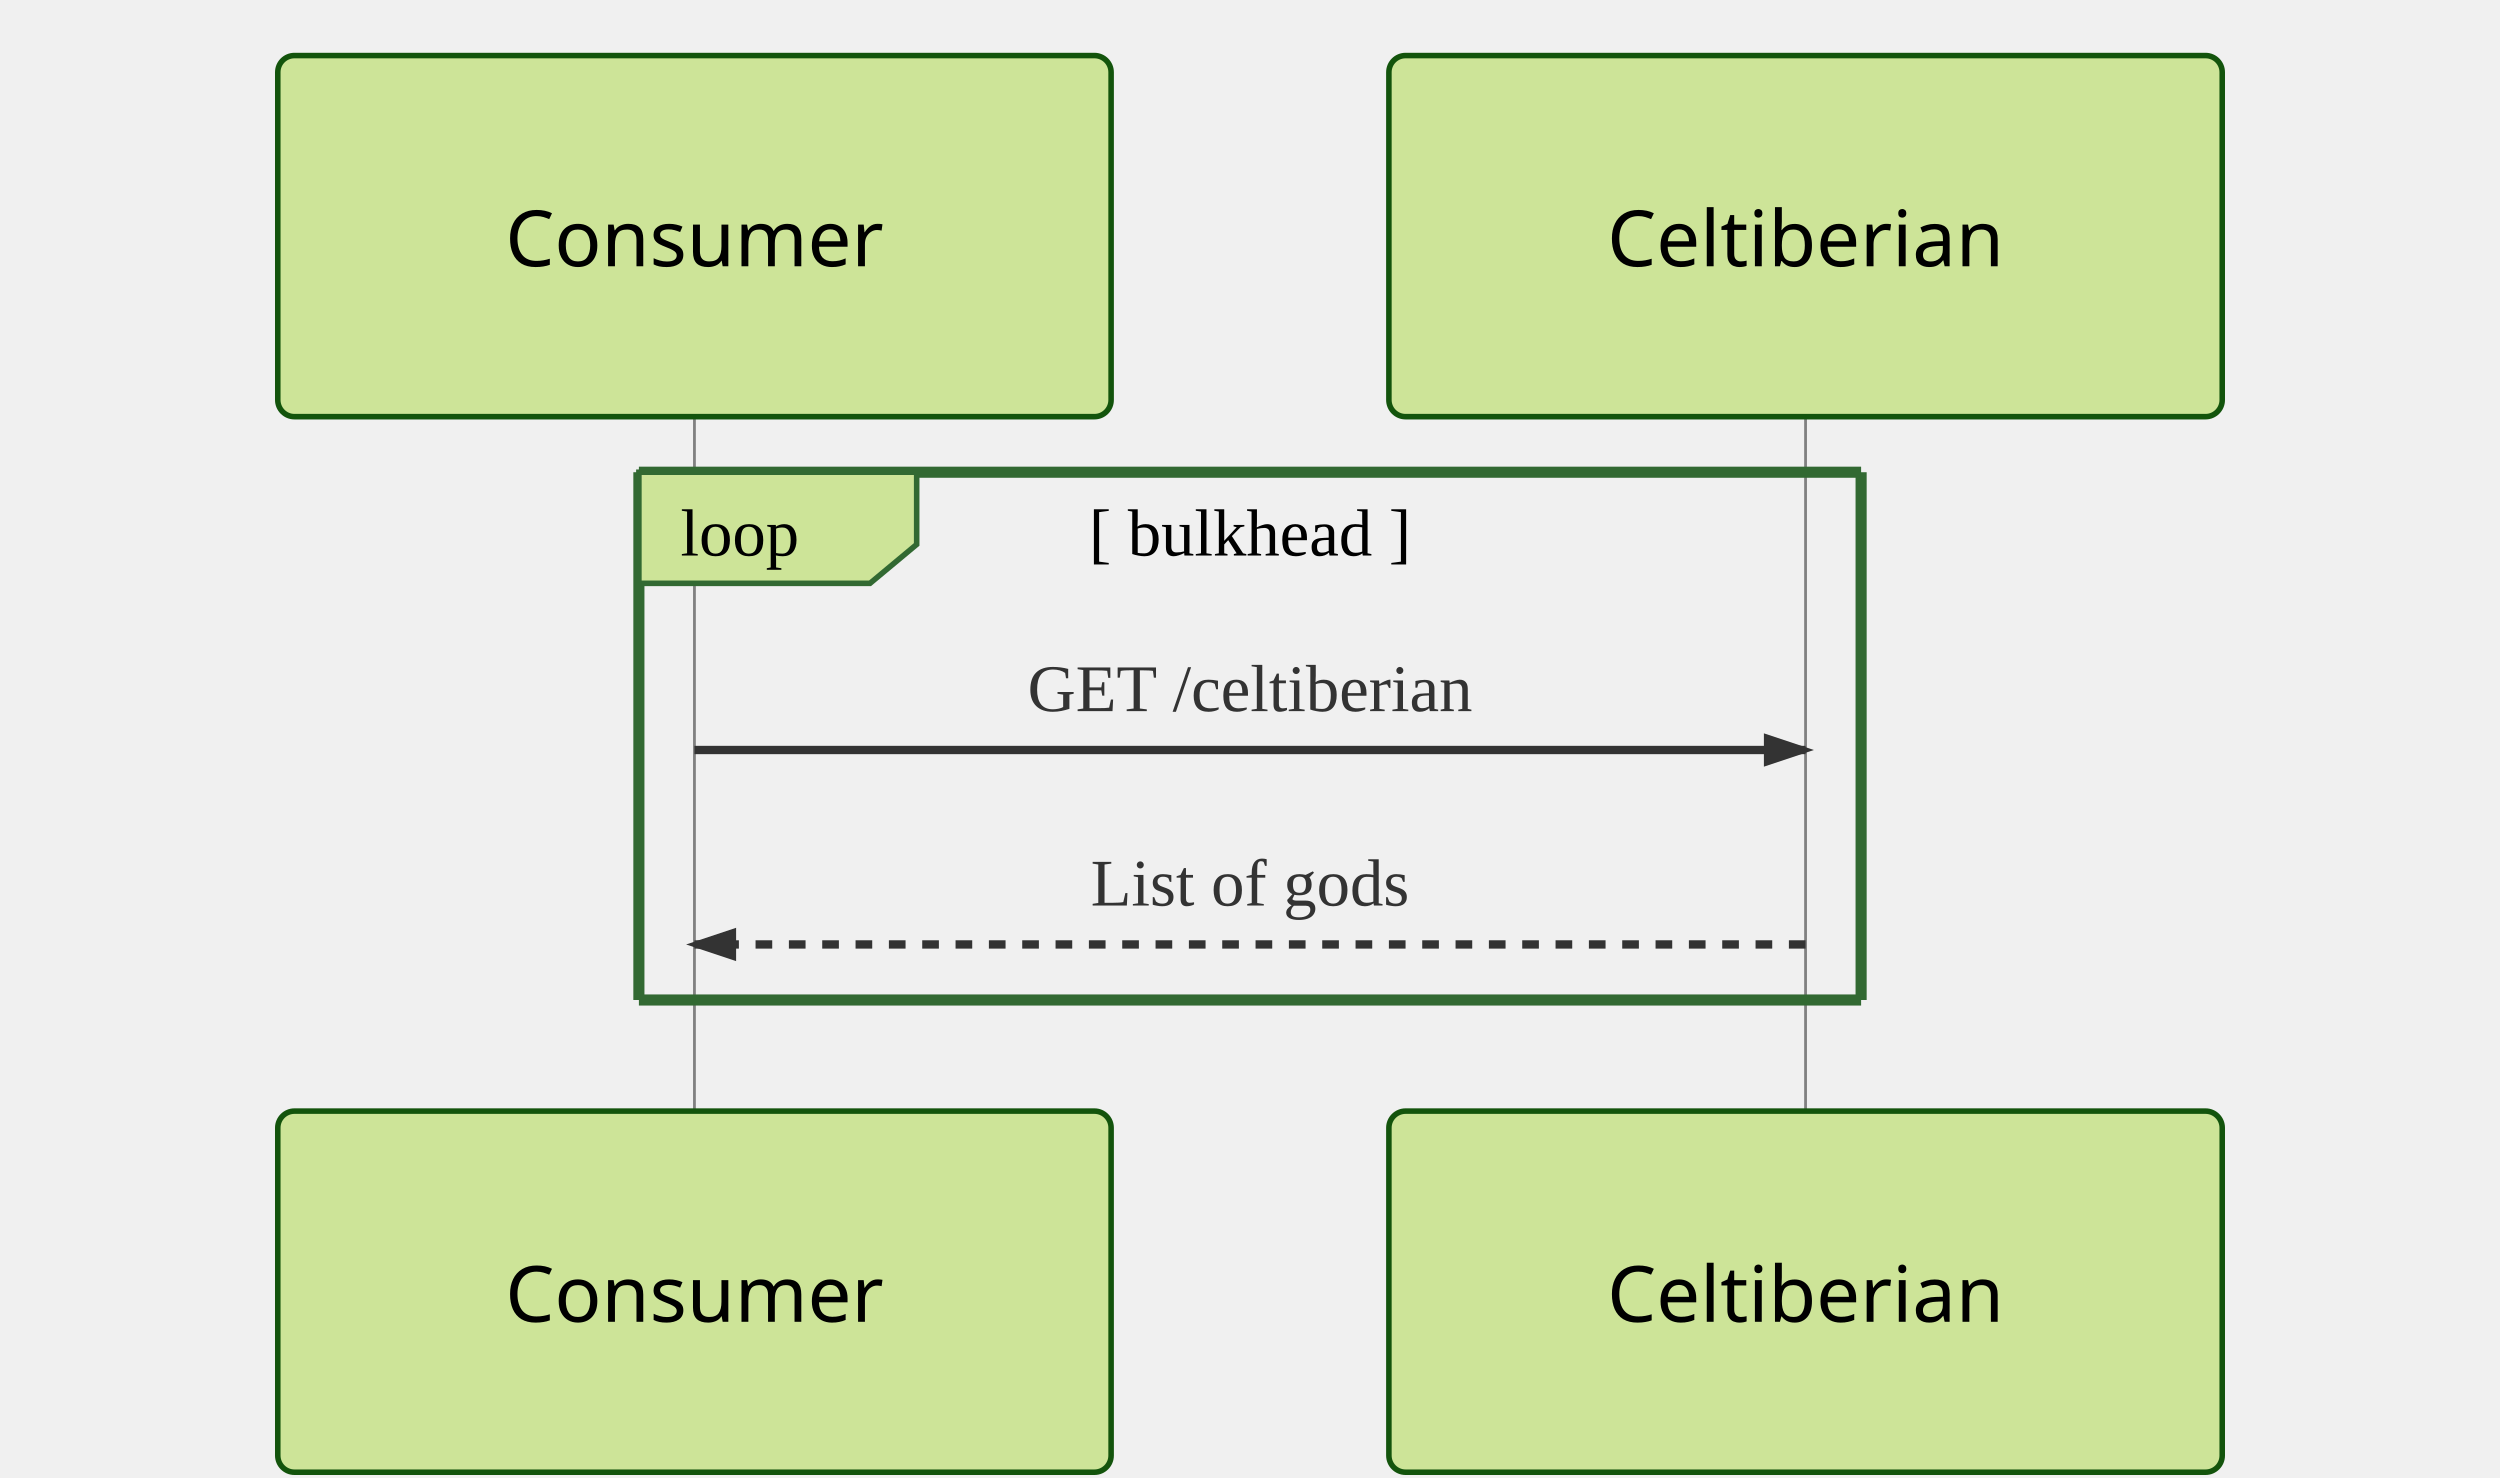
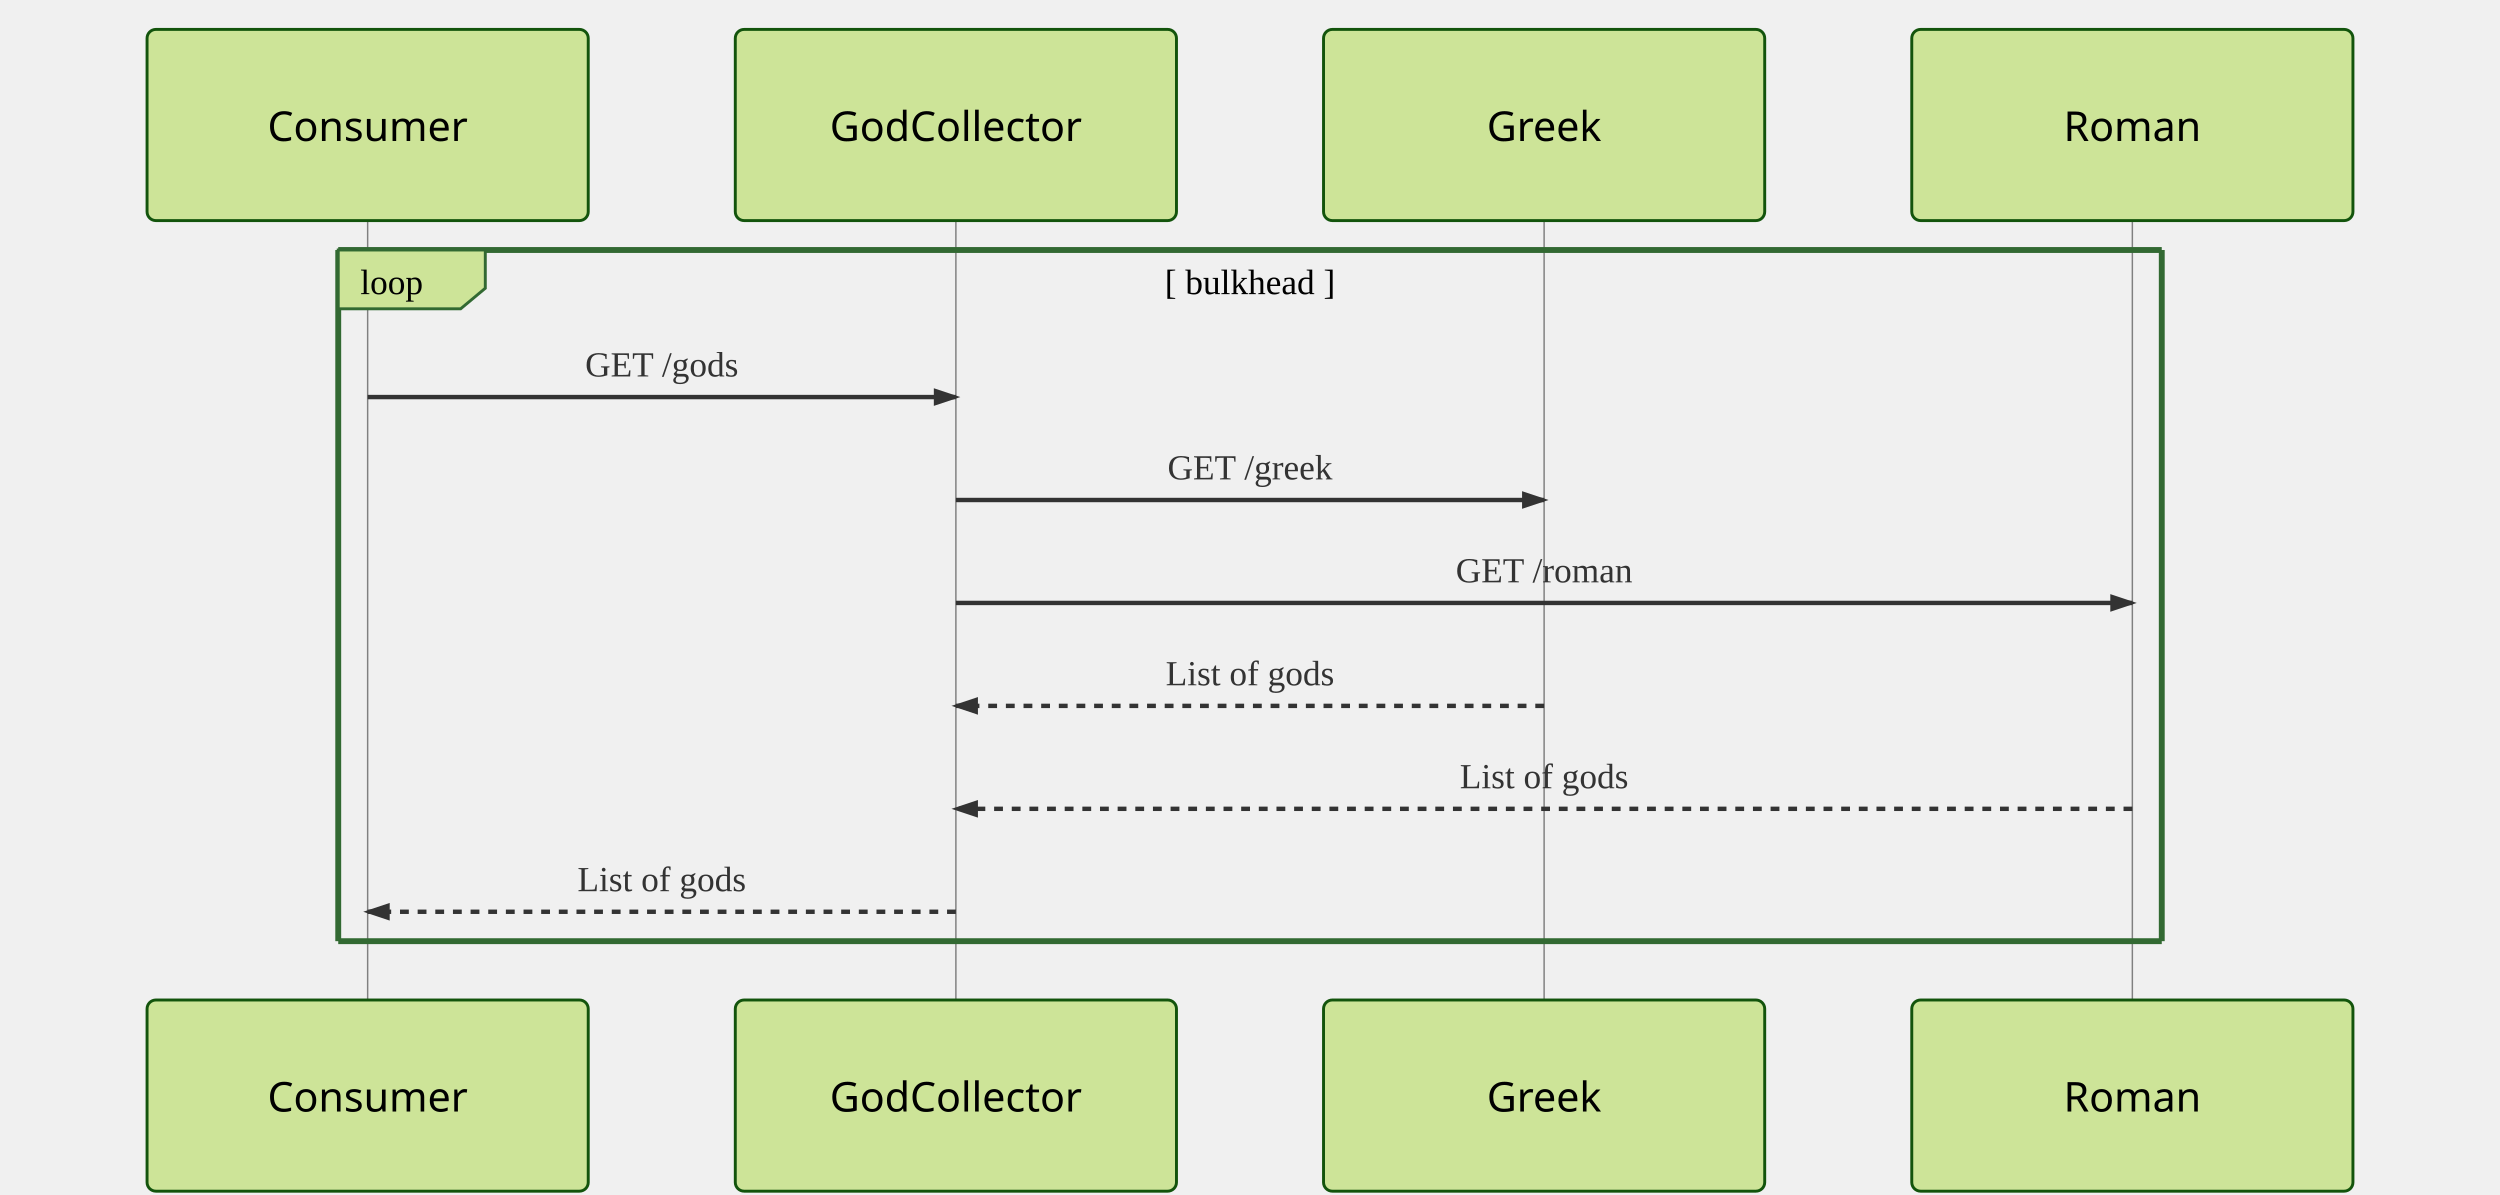
- <svg xmlns="http://www.w3.org/2000/svg" id="mermaid-1567847510142" width="100%" height="100%" style="max-width:450px;" viewBox="-50 -10 450 266">
+ <svg xmlns="http://www.w3.org/2000/svg" id="mermaid-1567847907177" width="100%" height="100%" style="max-width:850px;" viewBox="-50 -10 850 406">
  <style>


- #mermaid-1567847510142 .label {
+ #mermaid-1567847907177 .label {
  font-family: 'trebuchet ms', verdana, arial;
  color: #333; }

- #mermaid-1567847510142 .label text {
-   fill: #333; }
- 
- #mermaid-1567847510142 .node rect,
- #mermaid-1567847510142 .node circle,
- #mermaid-1567847510142 .node ellipse,
- #mermaid-1567847510142 .node polygon {
+ #mermaid-1567847907177 .label text {
+   fill: #333; }
+ 
+ #mermaid-1567847907177 .node rect,
+ #mermaid-1567847907177 .node circle,
+ #mermaid-1567847907177 .node ellipse,
+ #mermaid-1567847907177 .node polygon {
  fill: #cde498;
  stroke: #13540c;
  stroke-width: 1px; }

- #mermaid-1567847510142 .node.clickable {
+ #mermaid-1567847907177 .node.clickable {
  cursor: pointer; }

- #mermaid-1567847510142 .arrowheadPath {
+ #mermaid-1567847907177 .arrowheadPath {
  fill: green; }

- #mermaid-1567847510142 .edgePath .path {
+ #mermaid-1567847907177 .edgePath .path {
  stroke: green;
  stroke-width: 1.5px; }

- #mermaid-1567847510142 .edgeLabel {
+ #mermaid-1567847907177 .edgeLabel {
  background-color: #e8e8e8; }

- #mermaid-1567847510142 .cluster rect {
+ #mermaid-1567847907177 .cluster rect {
  fill: #cdffb2;
  stroke: #6eaa49;
  stroke-width: 1px; }

- #mermaid-1567847510142 .cluster text {
-   fill: #333; }
- 
- #mermaid-1567847510142 div.mermaidTooltip {
+ #mermaid-1567847907177 .cluster text {
+   fill: #333; }
+ 
+ #mermaid-1567847907177 div.mermaidTooltip {
  position: absolute;
  text-align: center;
  max-width: 200px;
  padding: 2px;
  font-family: 'trebuchet ms', verdana, arial;
  font-size: 12px;
  background: #cdffb2;
  border: 1px solid #6eaa49;
  border-radius: 2px;
  pointer-events: none;
  z-index: 100; }

- #mermaid-1567847510142 .actor {
+ #mermaid-1567847907177 .actor {
  stroke: #13540c;
  fill: #cde498; }

- #mermaid-1567847510142 text.actor {
+ #mermaid-1567847907177 text.actor {
  fill: black;
  stroke: none; }

- #mermaid-1567847510142 .actor-line {
+ #mermaid-1567847907177 .actor-line {
  stroke: grey; }

- #mermaid-1567847510142 .messageLine0 {
+ #mermaid-1567847907177 .messageLine0 {
  stroke-width: 1.5;
  stroke-dasharray: '2 2';
  stroke: #333; }

- #mermaid-1567847510142 .messageLine1 {
+ #mermaid-1567847907177 .messageLine1 {
  stroke-width: 1.5;
  stroke-dasharray: '2 2';
  stroke: #333; }

- #mermaid-1567847510142 #arrowhead {
-   fill: #333; }
- 
- #mermaid-1567847510142 .sequenceNumber {
+ #mermaid-1567847907177 #arrowhead {
+   fill: #333; }
+ 
+ #mermaid-1567847907177 .sequenceNumber {
  fill: white; }

- #mermaid-1567847510142 #sequencenumber {
-   fill: #333; }
- 
- #mermaid-1567847510142 #crosshead path {
+ #mermaid-1567847907177 #sequencenumber {
+   fill: #333; }
+ 
+ #mermaid-1567847907177 #crosshead path {
  fill: #333 !important;
  stroke: #333 !important; }

- #mermaid-1567847510142 .messageText {
+ #mermaid-1567847907177 .messageText {
  fill: #333;
  stroke: none; }

- #mermaid-1567847510142 .labelBox {
+ #mermaid-1567847907177 .labelBox {
  stroke: #326932;
  fill: #cde498; }

- #mermaid-1567847510142 .labelText {
+ #mermaid-1567847907177 .labelText {
  fill: black;
  stroke: none; }

- #mermaid-1567847510142 .loopText {
+ #mermaid-1567847907177 .loopText {
  fill: black;
  stroke: none; }

- #mermaid-1567847510142 .loopLine {
+ #mermaid-1567847907177 .loopLine {
  stroke-width: 2;
  stroke-dasharray: '2 2';
  stroke: #326932; }

- #mermaid-1567847510142 .note {
+ #mermaid-1567847907177 .note {
  stroke: #6eaa49;
  fill: #fff5ad; }

- #mermaid-1567847510142 .noteText {
+ #mermaid-1567847907177 .noteText {
  fill: black;
  stroke: none;
  font-family: 'trebuchet ms', verdana, arial;
  font-size: 14px; }

- #mermaid-1567847510142 .activation0 {
+ #mermaid-1567847907177 .activation0 {
  fill: #f4f4f4;
  stroke: #666; }

- #mermaid-1567847510142 .activation1 {
+ #mermaid-1567847907177 .activation1 {
  fill: #f4f4f4;
  stroke: #666; }

- #mermaid-1567847510142 .activation2 {
+ #mermaid-1567847907177 .activation2 {
  fill: #f4f4f4;
  stroke: #666; }


- #mermaid-1567847510142 .section {
+ #mermaid-1567847907177 .section {
  stroke: none;
  opacity: 0.2; }

- #mermaid-1567847510142 .section0 {
+ #mermaid-1567847907177 .section0 {
  fill: #6eaa49; }

- #mermaid-1567847510142 .section2 {
+ #mermaid-1567847907177 .section2 {
  fill: #6eaa49; }

- #mermaid-1567847510142 .section1,
- #mermaid-1567847510142 .section3 {
+ #mermaid-1567847907177 .section1,
+ #mermaid-1567847907177 .section3 {
  fill: white;
  opacity: 0.2; }

- #mermaid-1567847510142 .sectionTitle0 {
-   fill: #333; }
- 
- #mermaid-1567847510142 .sectionTitle1 {
-   fill: #333; }
- 
- #mermaid-1567847510142 .sectionTitle2 {
-   fill: #333; }
- 
- #mermaid-1567847510142 .sectionTitle3 {
-   fill: #333; }
- 
- #mermaid-1567847510142 .sectionTitle {
+ #mermaid-1567847907177 .sectionTitle0 {
+   fill: #333; }
+ 
+ #mermaid-1567847907177 .sectionTitle1 {
+   fill: #333; }
+ 
+ #mermaid-1567847907177 .sectionTitle2 {
+   fill: #333; }
+ 
+ #mermaid-1567847907177 .sectionTitle3 {
+   fill: #333; }
+ 
+ #mermaid-1567847907177 .sectionTitle {
  text-anchor: start;
  font-size: 11px;
  text-height: 14px; }


- #mermaid-1567847510142 .grid .tick {
+ #mermaid-1567847907177 .grid .tick {
  stroke: lightgrey;
  opacity: 0.3;
  shape-rendering: crispEdges; }

- #mermaid-1567847510142 .grid path {
+ #mermaid-1567847907177 .grid path {
  stroke-width: 0; }


- #mermaid-1567847510142 .today {
+ #mermaid-1567847907177 .today {
  fill: none;
  stroke: red;
  stroke-width: 2px; }



- #mermaid-1567847510142 .task {
+ #mermaid-1567847907177 .task {
  stroke-width: 2; }

- #mermaid-1567847510142 .taskText {
+ #mermaid-1567847907177 .taskText {
  text-anchor: middle;
  font-size: 11px; }

- #mermaid-1567847510142 .taskTextOutsideRight {
+ #mermaid-1567847907177 .taskTextOutsideRight {
  fill: black;
  text-anchor: start;
  font-size: 11px; }

- #mermaid-1567847510142 .taskTextOutsideLeft {
+ #mermaid-1567847907177 .taskTextOutsideLeft {
  fill: black;
  text-anchor: end;
  font-size: 11px; }


- #mermaid-1567847510142 .task.clickable {
+ #mermaid-1567847907177 .task.clickable {
  cursor: pointer; }

- #mermaid-1567847510142 .taskText.clickable {
+ #mermaid-1567847907177 .taskText.clickable {
  cursor: pointer;
  fill: #003163 !important;
  font-weight: bold; }

- #mermaid-1567847510142 .taskTextOutsideLeft.clickable {
+ #mermaid-1567847907177 .taskTextOutsideLeft.clickable {
  cursor: pointer;
  fill: #003163 !important;
  font-weight: bold; }

- #mermaid-1567847510142 .taskTextOutsideRight.clickable {
+ #mermaid-1567847907177 .taskTextOutsideRight.clickable {
  cursor: pointer;
  fill: #003163 !important;
  font-weight: bold; }


- #mermaid-1567847510142 .taskText0,
- #mermaid-1567847510142 .taskText1,
- #mermaid-1567847510142 .taskText2,
- #mermaid-1567847510142 .taskText3 {
+ #mermaid-1567847907177 .taskText0,
+ #mermaid-1567847907177 .taskText1,
+ #mermaid-1567847907177 .taskText2,
+ #mermaid-1567847907177 .taskText3 {
  fill: white; }

- #mermaid-1567847510142 .task0,
- #mermaid-1567847510142 .task1,
- #mermaid-1567847510142 .task2,
- #mermaid-1567847510142 .task3 {
+ #mermaid-1567847907177 .task0,
+ #mermaid-1567847907177 .task1,
+ #mermaid-1567847907177 .task2,
+ #mermaid-1567847907177 .task3 {
  fill: #487e3a;
  stroke: #13540c; }

- #mermaid-1567847510142 .taskTextOutside0,
- #mermaid-1567847510142 .taskTextOutside2 {
+ #mermaid-1567847907177 .taskTextOutside0,
+ #mermaid-1567847907177 .taskTextOutside2 {
  fill: black; }

- #mermaid-1567847510142 .taskTextOutside1,
- #mermaid-1567847510142 .taskTextOutside3 {
+ #mermaid-1567847907177 .taskTextOutside1,
+ #mermaid-1567847907177 .taskTextOutside3 {
  fill: black; }


- #mermaid-1567847510142 .active0,
- #mermaid-1567847510142 .active1,
- #mermaid-1567847510142 .active2,
- #mermaid-1567847510142 .active3 {
+ #mermaid-1567847907177 .active0,
+ #mermaid-1567847907177 .active1,
+ #mermaid-1567847907177 .active2,
+ #mermaid-1567847907177 .active3 {
  fill: #cde498;
  stroke: #13540c; }

- #mermaid-1567847510142 .activeText0,
- #mermaid-1567847510142 .activeText1,
- #mermaid-1567847510142 .activeText2,
- #mermaid-1567847510142 .activeText3 {
+ #mermaid-1567847907177 .activeText0,
+ #mermaid-1567847907177 .activeText1,
+ #mermaid-1567847907177 .activeText2,
+ #mermaid-1567847907177 .activeText3 {
  fill: black !important; }


- #mermaid-1567847510142 .done0,
- #mermaid-1567847510142 .done1,
- #mermaid-1567847510142 .done2,
- #mermaid-1567847510142 .done3 {
+ #mermaid-1567847907177 .done0,
+ #mermaid-1567847907177 .done1,
+ #mermaid-1567847907177 .done2,
+ #mermaid-1567847907177 .done3 {
  stroke: grey;
  fill: lightgrey;
  stroke-width: 2; }

- #mermaid-1567847510142 .doneText0,
- #mermaid-1567847510142 .doneText1,
- #mermaid-1567847510142 .doneText2,
- #mermaid-1567847510142 .doneText3 {
+ #mermaid-1567847907177 .doneText0,
+ #mermaid-1567847907177 .doneText1,
+ #mermaid-1567847907177 .doneText2,
+ #mermaid-1567847907177 .doneText3 {
  fill: black !important; }


- #mermaid-1567847510142 .crit0,
- #mermaid-1567847510142 .crit1,
- #mermaid-1567847510142 .crit2,
- #mermaid-1567847510142 .crit3 {
+ #mermaid-1567847907177 .crit0,
+ #mermaid-1567847907177 .crit1,
+ #mermaid-1567847907177 .crit2,
+ #mermaid-1567847907177 .crit3 {
  stroke: #ff8888;
  fill: red;
  stroke-width: 2; }

- #mermaid-1567847510142 .activeCrit0,
- #mermaid-1567847510142 .activeCrit1,
- #mermaid-1567847510142 .activeCrit2,
- #mermaid-1567847510142 .activeCrit3 {
+ #mermaid-1567847907177 .activeCrit0,
+ #mermaid-1567847907177 .activeCrit1,
+ #mermaid-1567847907177 .activeCrit2,
+ #mermaid-1567847907177 .activeCrit3 {
  stroke: #ff8888;
  fill: #cde498;
  stroke-width: 2; }

- #mermaid-1567847510142 .doneCrit0,
- #mermaid-1567847510142 .doneCrit1,
- #mermaid-1567847510142 .doneCrit2,
- #mermaid-1567847510142 .doneCrit3 {
+ #mermaid-1567847907177 .doneCrit0,
+ #mermaid-1567847907177 .doneCrit1,
+ #mermaid-1567847907177 .doneCrit2,
+ #mermaid-1567847907177 .doneCrit3 {
  stroke: #ff8888;
  fill: lightgrey;
  stroke-width: 2;
  cursor: pointer;
  shape-rendering: crispEdges; }

- #mermaid-1567847510142 .milestone {
+ #mermaid-1567847907177 .milestone {
  transform: rotate(45deg) scale(0.8, 0.8); }

- #mermaid-1567847510142 .milestoneText {
+ #mermaid-1567847907177 .milestoneText {
  font-style: italic; }

- #mermaid-1567847510142 .doneCritText0,
- #mermaid-1567847510142 .doneCritText1,
- #mermaid-1567847510142 .doneCritText2,
- #mermaid-1567847510142 .doneCritText3 {
+ #mermaid-1567847907177 .doneCritText0,
+ #mermaid-1567847907177 .doneCritText1,
+ #mermaid-1567847907177 .doneCritText2,
+ #mermaid-1567847907177 .doneCritText3 {
  fill: black !important; }

- #mermaid-1567847510142 .activeCritText0,
- #mermaid-1567847510142 .activeCritText1,
- #mermaid-1567847510142 .activeCritText2,
- #mermaid-1567847510142 .activeCritText3 {
+ #mermaid-1567847907177 .activeCritText0,
+ #mermaid-1567847907177 .activeCritText1,
+ #mermaid-1567847907177 .activeCritText2,
+ #mermaid-1567847907177 .activeCritText3 {
  fill: black !important; }

- #mermaid-1567847510142 .titleText {
+ #mermaid-1567847907177 .titleText {
  text-anchor: middle;
  font-size: 18px;
  fill: black; }

- #mermaid-1567847510142 g.classGroup text {
+ #mermaid-1567847907177 g.classGroup text {
  fill: #13540c;
  stroke: none;
  font-family: 'trebuchet ms', verdana, arial;
  font-size: 10px; }

- #mermaid-1567847510142 g.classGroup rect {
+ #mermaid-1567847907177 g.classGroup rect {
  fill: #cde498;
  stroke: #13540c; }

- #mermaid-1567847510142 g.classGroup line {
-   stroke: #13540c;
-   stroke-width: 1; }
- 
- #mermaid-1567847510142 .classLabel .box {
+ #mermaid-1567847907177 g.classGroup line {
+   stroke: #13540c;
+   stroke-width: 1; }
+ 
+ #mermaid-1567847907177 .classLabel .box {
  stroke: none;
  stroke-width: 0;
  fill: #cde498;
  opacity: 0.5; }

- #mermaid-1567847510142 .classLabel .label {
+ #mermaid-1567847907177 .classLabel .label {
  fill: #13540c;
  font-size: 10px; }

- #mermaid-1567847510142 .relation {
+ #mermaid-1567847907177 .relation {
  stroke: #13540c;
  stroke-width: 1;
  fill: none; }

- #mermaid-1567847510142 #compositionStart {
-   fill: #13540c;
-   stroke: #13540c;
-   stroke-width: 1; }
- 
- #mermaid-1567847510142 #compositionEnd {
-   fill: #13540c;
-   stroke: #13540c;
-   stroke-width: 1; }
- 
- #mermaid-1567847510142 #aggregationStart {
-   fill: #cde498;
-   stroke: #13540c;
-   stroke-width: 1; }
- 
- #mermaid-1567847510142 #aggregationEnd {
-   fill: #cde498;
-   stroke: #13540c;
-   stroke-width: 1; }
- 
- #mermaid-1567847510142 #dependencyStart {
-   fill: #13540c;
-   stroke: #13540c;
-   stroke-width: 1; }
- 
- #mermaid-1567847510142 #dependencyEnd {
-   fill: #13540c;
-   stroke: #13540c;
-   stroke-width: 1; }
- 
- #mermaid-1567847510142 #extensionStart {
-   fill: #13540c;
-   stroke: #13540c;
-   stroke-width: 1; }
- 
- #mermaid-1567847510142 #extensionEnd {
-   fill: #13540c;
-   stroke: #13540c;
-   stroke-width: 1; }
- 
- #mermaid-1567847510142 .commit-id,
- #mermaid-1567847510142 .commit-msg,
- #mermaid-1567847510142 .branch-label {
+ #mermaid-1567847907177 #compositionStart {
+   fill: #13540c;
+   stroke: #13540c;
+   stroke-width: 1; }
+ 
+ #mermaid-1567847907177 #compositionEnd {
+   fill: #13540c;
+   stroke: #13540c;
+   stroke-width: 1; }
+ 
+ #mermaid-1567847907177 #aggregationStart {
+   fill: #cde498;
+   stroke: #13540c;
+   stroke-width: 1; }
+ 
+ #mermaid-1567847907177 #aggregationEnd {
+   fill: #cde498;
+   stroke: #13540c;
+   stroke-width: 1; }
+ 
+ #mermaid-1567847907177 #dependencyStart {
+   fill: #13540c;
+   stroke: #13540c;
+   stroke-width: 1; }
+ 
+ #mermaid-1567847907177 #dependencyEnd {
+   fill: #13540c;
+   stroke: #13540c;
+   stroke-width: 1; }
+ 
+ #mermaid-1567847907177 #extensionStart {
+   fill: #13540c;
+   stroke: #13540c;
+   stroke-width: 1; }
+ 
+ #mermaid-1567847907177 #extensionEnd {
+   fill: #13540c;
+   stroke: #13540c;
+   stroke-width: 1; }
+ 
+ #mermaid-1567847907177 .commit-id,
+ #mermaid-1567847907177 .commit-msg,
+ #mermaid-1567847907177 .branch-label {
  fill: lightgrey;
  color: lightgrey; }
</style>
-   <style>#mermaid-1567847510142 {
+   <style>#mermaid-1567847907177 {
    color: rgba(0, 0, 0, 0.65);
    font: ;
  }</style>
  <g />
  <g>
-     <line id="actor1049" x1="75" y1="5" x2="75" y2="255" class="actor-line" stroke-width="0.5px" stroke="#999" />
+     <line id="actor1340" x1="75" y1="5" x2="75" y2="395" class="actor-line" stroke-width="0.5px" stroke="#999" />
    <rect x="0" y="0" fill="#eaeaea" stroke="#666" width="150" height="65" rx="3" ry="3" class="actor" />
    <text x="75" y="32.5" dominant-baseline="central" alignment-baseline="central" class="actor" style="text-anchor: middle; font-size: 14px; font-family: Open-Sans, sans-serif;">
      <tspan x="75" dy="0">Consumer</tspan>
    </text>
  </g>
  <g>
-     <line id="actor1050" x1="275" y1="5" x2="275" y2="255" class="actor-line" stroke-width="0.5px" stroke="#999" />
+     <line id="actor1341" x1="275" y1="5" x2="275" y2="395" class="actor-line" stroke-width="0.5px" stroke="#999" />
    <rect x="200" y="0" fill="#eaeaea" stroke="#666" width="150" height="65" rx="3" ry="3" class="actor" />
    <text x="275" y="32.5" dominant-baseline="central" alignment-baseline="central" class="actor" style="text-anchor: middle; font-size: 14px; font-family: Open-Sans, sans-serif;">
-       <tspan x="275" dy="0">Celtiberian</tspan>
+       <tspan x="275" dy="0">GodCollector</tspan>
+     </text>
+   </g>
+   <g>
+     <line id="actor1342" x1="475" y1="5" x2="475" y2="395" class="actor-line" stroke-width="0.5px" stroke="#999" />
+     <rect x="400" y="0" fill="#eaeaea" stroke="#666" width="150" height="65" rx="3" ry="3" class="actor" />
+     <text x="475" y="32.5" dominant-baseline="central" alignment-baseline="central" class="actor" style="text-anchor: middle; font-size: 14px; font-family: Open-Sans, sans-serif;">
+       <tspan x="475" dy="0">Greek</tspan>
+     </text>
+   </g>
+   <g>
+     <line id="actor1343" x1="675" y1="5" x2="675" y2="395" class="actor-line" stroke-width="0.5px" stroke="#999" />
+     <rect x="600" y="0" fill="#eaeaea" stroke="#666" width="150" height="65" rx="3" ry="3" class="actor" />
+     <text x="675" y="32.5" dominant-baseline="central" alignment-baseline="central" class="actor" style="text-anchor: middle; font-size: 14px; font-family: Open-Sans, sans-serif;">
+       <tspan x="675" dy="0">Roman</tspan>
    </text>
  </g>
  <defs>
    <marker id="arrowhead" refX="5" refY="2" markerWidth="6" markerHeight="4" orient="auto">
      <path d="M 0,0 V 4 L6,2 Z" />
    </marker>
  </defs>
  <defs>
    <marker id="crosshead" markerWidth="15" markerHeight="8" orient="auto" refX="16" refY="4">
      <path fill="black" stroke="#000000" stroke-width="1px" d="M 9,2 V 6 L16,4 Z" style="stroke-dasharray: 0, 0;" />
      <path fill="none" stroke="#000000" stroke-width="1px" d="M 0,1 L 6,7 M 6,1 L 0,7" style="stroke-dasharray: 0, 0;" />
    </marker>
  </defs>
  <defs>
    <marker id="sequencenumber" refX="15" refY="15" markerWidth="60" markerHeight="40" orient="auto">
      <circle cx="15" cy="15" r="6" />
    </marker>
  </defs>
  <g>
-     <text x="175" y="118" class="messageText" style="text-anchor: middle;">GET /celtiberian</text>
+     <text x="175" y="118" class="messageText" style="text-anchor: middle;">GET /gods</text>
    <line x1="75" y1="125" x2="275" y2="125" class="messageLine0" stroke-width="2" stroke="black" marker-end="url(#arrowhead)" style="fill: none;" />
  </g>
  <g>
-     <text x="175" y="153" class="messageText" style="text-anchor: middle;">List of gods</text>
-     <line x1="275" y1="160" x2="75" y2="160" class="messageLine1" stroke-width="2" stroke="black" marker-end="url(#arrowhead)" style="stroke-dasharray: 3, 3; fill: none;" />
-   </g>
-   <g>
-     <line x1="65" y1="75" x2="285" y2="75" class="loopLine" />
-     <line x1="285" y1="75" x2="285" y2="170" class="loopLine" />
-     <line x1="65" y1="170" x2="285" y2="170" class="loopLine" />
-     <line x1="65" y1="75" x2="65" y2="170" class="loopLine" />
+     <text x="375" y="153" class="messageText" style="text-anchor: middle;">GET /greek</text>
+     <line x1="275" y1="160" x2="475" y2="160" class="messageLine0" stroke-width="2" stroke="black" marker-end="url(#arrowhead)" style="fill: none;" />
+   </g>
+   <g>
+     <text x="475" y="188" class="messageText" style="text-anchor: middle;">GET /roman</text>
+     <line x1="275" y1="195" x2="675" y2="195" class="messageLine0" stroke-width="2" stroke="black" marker-end="url(#arrowhead)" style="fill: none;" />
+   </g>
+   <g>
+     <text x="375" y="223" class="messageText" style="text-anchor: middle;">List of gods</text>
+     <line x1="475" y1="230" x2="275" y2="230" class="messageLine1" stroke-width="2" stroke="black" marker-end="url(#arrowhead)" style="stroke-dasharray: 3, 3; fill: none;" />
+   </g>
+   <g>
+     <text x="475" y="258" class="messageText" style="text-anchor: middle;">List of gods</text>
+     <line x1="675" y1="265" x2="275" y2="265" class="messageLine1" stroke-width="2" stroke="black" marker-end="url(#arrowhead)" style="stroke-dasharray: 3, 3; fill: none;" />
+   </g>
+   <g>
+     <text x="175" y="293" class="messageText" style="text-anchor: middle;">List of gods</text>
+     <line x1="275" y1="300" x2="75" y2="300" class="messageLine1" stroke-width="2" stroke="black" marker-end="url(#arrowhead)" style="stroke-dasharray: 3, 3; fill: none;" />
+   </g>
+   <g>
+     <line x1="65" y1="75" x2="685" y2="75" class="loopLine" />
+     <line x1="685" y1="75" x2="685" y2="310" class="loopLine" />
+     <line x1="65" y1="310" x2="685" y2="310" class="loopLine" />
+     <line x1="65" y1="75" x2="65" y2="310" class="loopLine" />
    <polygon points="65,75 115,75 115,88 106.6,95 65,95" class="labelBox" />
    <text x="72.5" y="90" class="labelText">
      <tspan x="72.5">loop</tspan>
    </text>
-     <text x="175" y="90" class="loopText" style="text-anchor: middle;">
-       <tspan x="175">[ bulkhead ]</tspan>
-     </text>
-   </g>
-   <g>
-     <rect x="0" y="190" fill="#eaeaea" stroke="#666" width="150" height="65" rx="3" ry="3" class="actor" />
-     <text x="75" y="222.5" dominant-baseline="central" alignment-baseline="central" class="actor" style="text-anchor: middle; font-size: 14px; font-family: Open-Sans, sans-serif;">
+     <text x="375" y="90" class="loopText" style="text-anchor: middle;">
+       <tspan x="375">[ bulkhead ]</tspan>
+     </text>
+   </g>
+   <g>
+     <rect x="0" y="330" fill="#eaeaea" stroke="#666" width="150" height="65" rx="3" ry="3" class="actor" />
+     <text x="75" y="362.5" dominant-baseline="central" alignment-baseline="central" class="actor" style="text-anchor: middle; font-size: 14px; font-family: Open-Sans, sans-serif;">
      <tspan x="75" dy="0">Consumer</tspan>
    </text>
  </g>
  <g>
-     <rect x="200" y="190" fill="#eaeaea" stroke="#666" width="150" height="65" rx="3" ry="3" class="actor" />
-     <text x="275" y="222.5" dominant-baseline="central" alignment-baseline="central" class="actor" style="text-anchor: middle; font-size: 14px; font-family: Open-Sans, sans-serif;">
-       <tspan x="275" dy="0">Celtiberian</tspan>
+     <rect x="200" y="330" fill="#eaeaea" stroke="#666" width="150" height="65" rx="3" ry="3" class="actor" />
+     <text x="275" y="362.5" dominant-baseline="central" alignment-baseline="central" class="actor" style="text-anchor: middle; font-size: 14px; font-family: Open-Sans, sans-serif;">
+       <tspan x="275" dy="0">GodCollector</tspan>
+     </text>
+   </g>
+   <g>
+     <rect x="400" y="330" fill="#eaeaea" stroke="#666" width="150" height="65" rx="3" ry="3" class="actor" />
+     <text x="475" y="362.5" dominant-baseline="central" alignment-baseline="central" class="actor" style="text-anchor: middle; font-size: 14px; font-family: Open-Sans, sans-serif;">
+       <tspan x="475" dy="0">Greek</tspan>
+     </text>
+   </g>
+   <g>
+     <rect x="600" y="330" fill="#eaeaea" stroke="#666" width="150" height="65" rx="3" ry="3" class="actor" />
+     <text x="675" y="362.5" dominant-baseline="central" alignment-baseline="central" class="actor" style="text-anchor: middle; font-size: 14px; font-family: Open-Sans, sans-serif;">
+       <tspan x="675" dy="0">Roman</tspan>
    </text>
  </g>
</svg>
